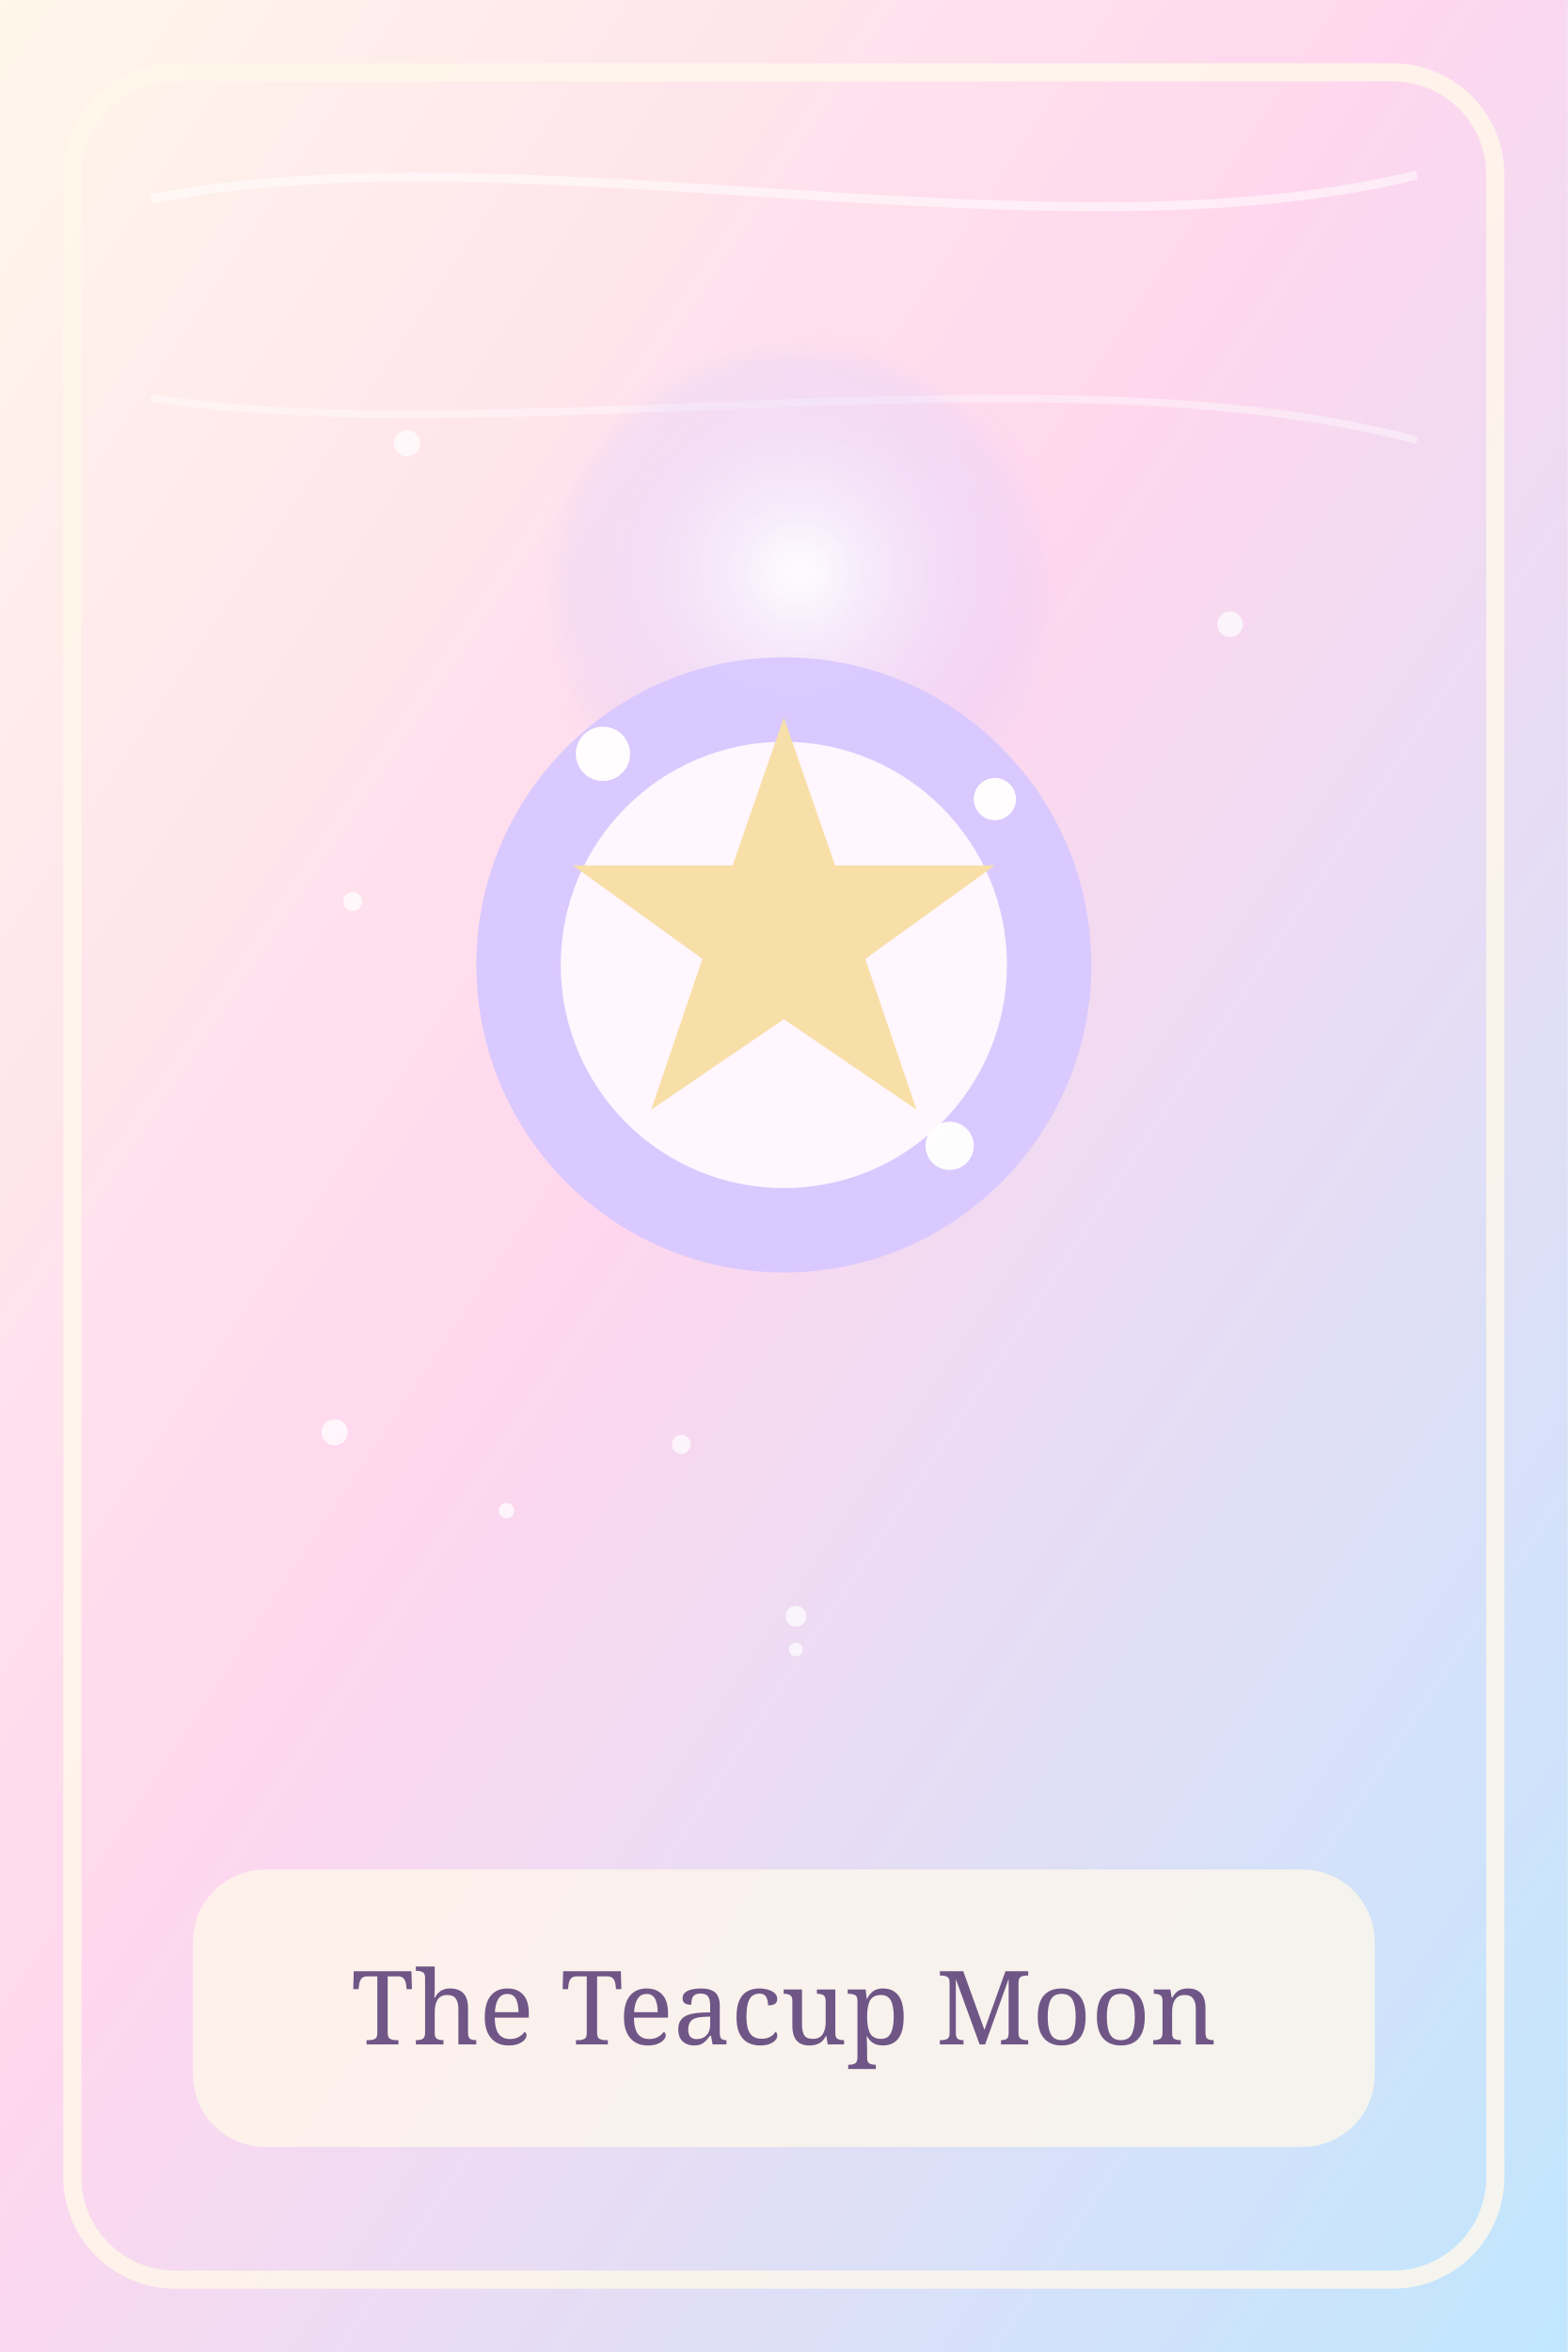
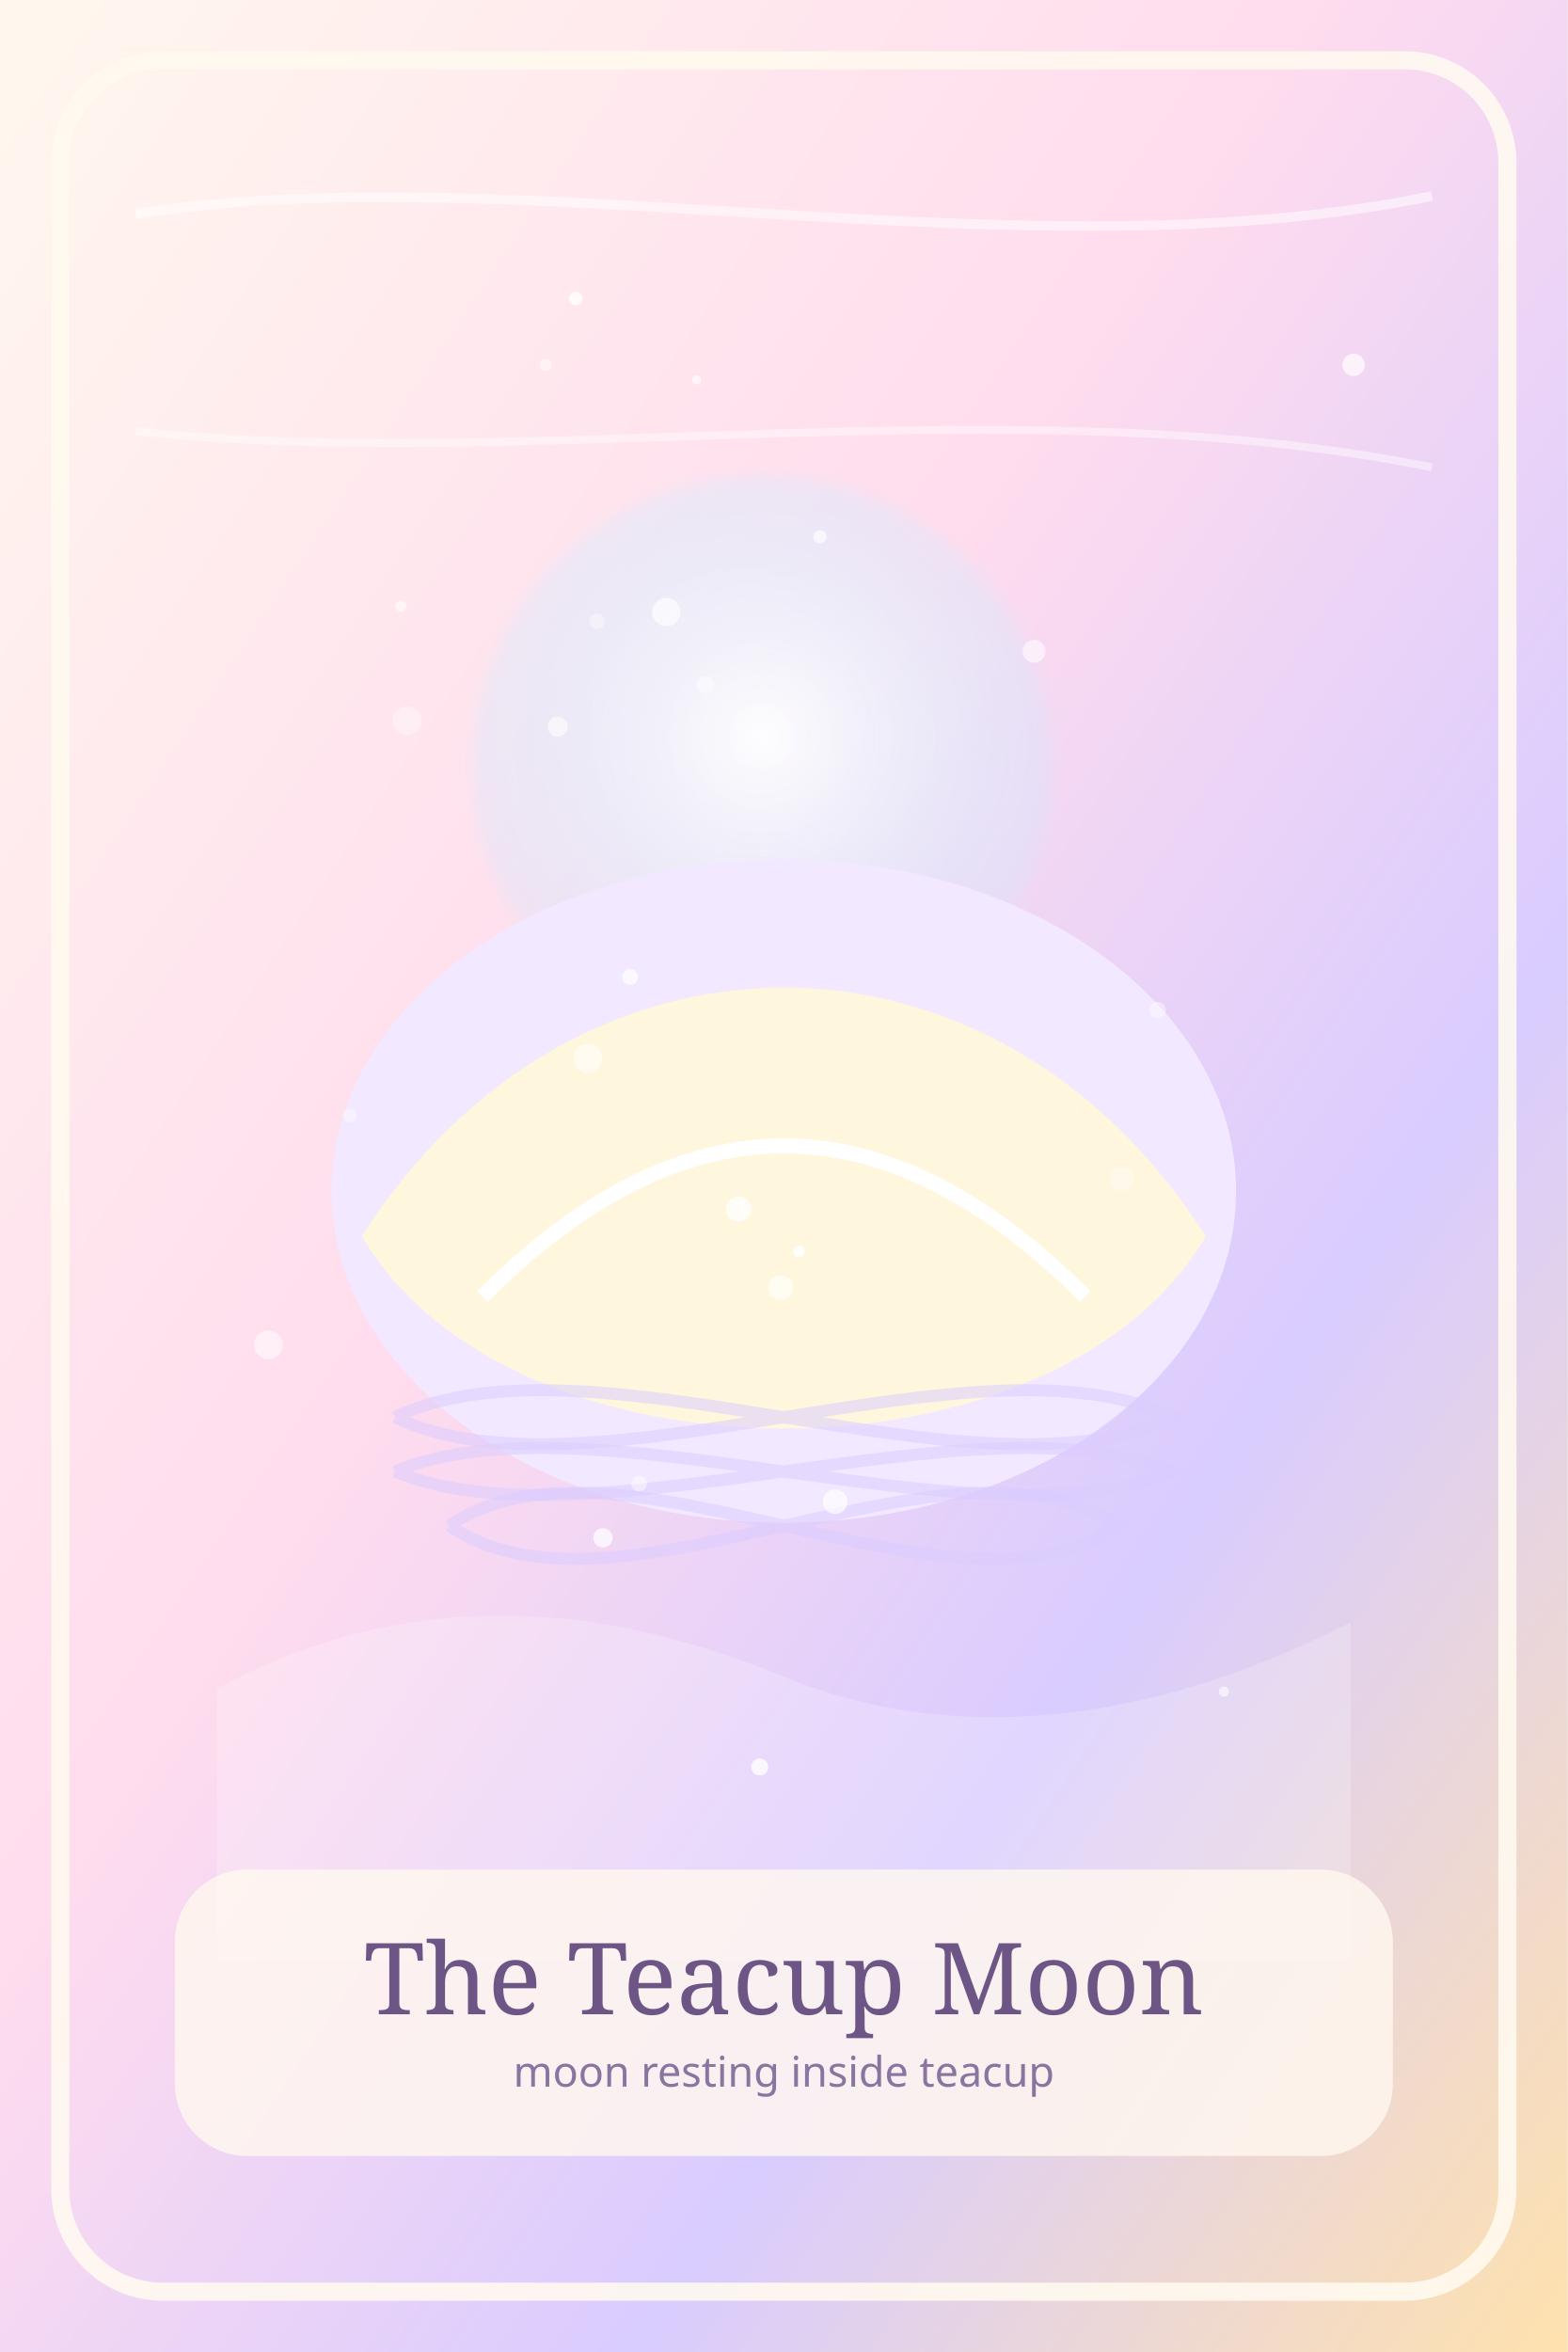
<svg xmlns="http://www.w3.org/2000/svg" viewBox="0 0 520 780" role="img" aria-labelledby="t d">
  <defs>
    <linearGradient id="bg" x1="0" y1="0" x2="1" y2="1">
-       <stop offset="0%" stop-color="#fff7ea" />
-       <stop offset="45%" stop-color="#ffd7ee" />
-       <stop offset="100%" stop-color="#bfe7ff" />
+       <stop offset="0%" stop-color="#fff8ee" />
+       <stop offset="42%" stop-color="#ffdcee" />
+       <stop offset="70%" stop-color="#d9ccff" />
+       <stop offset="100%" stop-color="#ffe2ac" />
    </linearGradient>
-     <radialGradient id="orb" cx="50%" cy="45%" r="50%">
-       <stop offset="0%" stop-color="#ffffff" stop-opacity="0.98" />
-       <stop offset="100%" stop-color="#d8c8ff" stop-opacity="0.15" />
+     <radialGradient id="orb" cx="50%" cy="45%" r="60%">
+       <stop offset="0%" stop-color="#ffffff" stop-opacity="0.94" />
+       <stop offset="100%" stop-color="#bfe7ff" stop-opacity="0.16" />
    </radialGradient>
    <filter id="soft" x="-20%" y="-20%" width="140%" height="140%">
-       <feGaussianBlur stdDeviation="3" />
+       <feGaussianBlur stdDeviation="2.5" />
    </filter>
  </defs>
  <rect width="520" height="780" fill="url(#bg)" />
-   <rect x="24" y="24" width="472" height="732" rx="34" fill="none" stroke="#fff8ea" stroke-width="6" opacity=".82" />
-   <path d="M50 66 C170 42,350 88,470 58" stroke="#fff" stroke-opacity=".52" stroke-width="3" fill="none" />
-   <path d="M50 132 C170 150,350 114,470 146" stroke="#fff" stroke-opacity=".4" stroke-width="2.5" fill="none" />
-   <circle cx="265" cy="198" r="82" fill="url(#orb)" filter="url(#soft)" />
-   <g opacity="0.95">
-     <circle cx="260" cy="320" r="102" fill="#d8c8ff" />
-     <circle cx="260" cy="320" r="74" fill="#fff8ff" />
-     <path d="M260 238 L277 287 L330 287 L287 318 L304 368 L260 338 L216 368 L233 318 L190 287 L243 287 Z" fill="#f8dfa5" />
-     <circle cx="200" cy="250" r="9" fill="#fff" />
-     <circle cx="330" cy="265" r="7" fill="#fff" />
-     <circle cx="315" cy="380" r="8" fill="#fff" />
+   <rect x="20" y="20" width="480" height="740" rx="34" fill="none" stroke="#fff9ef" stroke-width="6" opacity=".9" />
+   <path d="M45 71 C170 51,340 93,475 65" stroke="#fff" stroke-opacity=".50" stroke-width="3.2" fill="none" />
+   <path d="M45 143 C175 157,337 127,475 155" stroke="#fff" stroke-opacity=".42" stroke-width="2.6" fill="none" />
+   <circle cx="253" cy="254" r="96" fill="url(#orb)" filter="url(#soft)" />
+   <ellipse cx="260" cy="395" rx="150" ry="110" fill="#f2e8ff" />
+   <path d="M120 410 C190 300,330 300,400 410 C350 495,170 495,120 410 Z" fill="#fff6de" />
+   <path d="M160 430 Q260 330 360 430" stroke="#fff" stroke-width="5" fill="none" />
+   <path d="M72 560 C150 518,220 540,260 556 C305 575,370 578,448 538 L448 650 L72 650 Z" fill="#ffffff" fill-opacity=".20" />
+   <path d="M 131 470 C 196 439, 324 501, 389 470 C 324 439, 196 501, 131 470" stroke="#d9ccff" stroke-opacity=".52" stroke-width="4" fill="none" />
+   <path d="M 131 488 C 196 461, 324 515, 389 488 C 324 461, 196 515, 131 488" stroke="#d9ccff" stroke-opacity=".52" stroke-width="4" fill="none" />
+   <path d="M 149 506 C 205 468, 315 544, 371 506 C 315 468, 205 544, 149 506" stroke="#d9ccff" stroke-opacity=".52" stroke-width="4" fill="none" />
+   <g>
+     <circle cx="259" cy="427" r="4.13" fill="#fff" opacity="0.61" />
+     <circle cx="449" cy="121" r="3.73" fill="#fff" opacity="0.67" />
+     <circle cx="135" cy="239" r="4.71" fill="#fff" opacity="0.39" />
+     <circle cx="195" cy="351" r="4.77" fill="#fff" opacity="0.56" />
+     <circle cx="231" cy="126" r="1.48" fill="#fff" opacity="0.65" />
+     <circle cx="252" cy="586" r="2.82" fill="#fff" opacity="0.79" />
+     <circle cx="212" cy="492" r="2.58" fill="#fff" opacity="0.48" />
+     <circle cx="198" cy="206" r="2.55" fill="#fff" opacity="0.37" />
+     <circle cx="116" cy="370" r="2.23" fill="#fff" opacity="0.37" />
+     <circle cx="221" cy="203" r="4.70" fill="#fff" opacity="0.66" />
+     <circle cx="89" cy="446" r="4.77" fill="#fff" opacity="0.54" />
+     <circle cx="265" cy="415" r="1.95" fill="#fff" opacity="0.85" />
+     <circle cx="133" cy="201" r="1.86" fill="#fff" opacity="0.53" />
+     <circle cx="209" cy="324" r="2.64" fill="#fff" opacity="0.71" />
+     <circle cx="234" cy="227" r="2.83" fill="#fff" opacity="0.42" />
+     <circle cx="181" cy="121" r="1.97" fill="#fff" opacity="0.48" />
+     <circle cx="272" cy="178" r="2.19" fill="#fff" opacity="0.64" />
+     <circle cx="406" cy="561" r="1.71" fill="#fff" opacity="0.57" />
+     <circle cx="277" cy="498" r="4.08" fill="#fff" opacity="0.69" />
+     <circle cx="372" cy="391" r="3.92" fill="#fff" opacity="0.38" />
+     <circle cx="384" cy="335" r="2.70" fill="#fff" opacity="0.41" />
+     <circle cx="200" cy="510" r="3.19" fill="#fff" opacity="0.74" />
+     <circle cx="185" cy="241" r="3.32" fill="#fff" opacity="0.59" />
+     <circle cx="343" cy="216" r="3.81" fill="#fff" opacity="0.57" />
+     <circle cx="245" cy="401" r="4.20" fill="#fff" opacity="0.78" />
+     <circle cx="191" cy="99" r="2.23" fill="#fff" opacity="0.84" />
  </g>
-   <g>
-     <circle cx="408" cy="207" r="4.24" fill="#fff" opacity=".72" />
-     <circle cx="117" cy="299" r="3.13" fill="#fff" opacity=".72" />
-     <circle cx="264" cy="536" r="3.46" fill="#fff" opacity=".72" />
-     <circle cx="111" cy="475" r="4.34" fill="#fff" opacity=".72" />
-     <circle cx="168" cy="501" r="2.56" fill="#fff" opacity=".72" />
-     <circle cx="135" cy="147" r="4.33" fill="#fff" opacity=".72" />
-     <circle cx="226" cy="479" r="3.11" fill="#fff" opacity=".72" />
-     <circle cx="264" cy="547" r="2.29" fill="#fff" opacity=".72" />
-   </g>
-   <rect x="64" y="620" width="392" height="92" rx="24" fill="#fff7ea" opacity=".78" />
-   <text x="260" y="678" text-anchor="middle" font-family="'Cormorant Garamond', Georgia, serif" font-size="34" fill="#6f5686">The Teacup Moon</text>
+   <rect x="58" y="620" width="404" height="95" rx="24" fill="#fff8ef" opacity=".82" />
+   <text x="260" y="668" text-anchor="middle" font-family="'Cormorant Garamond', Georgia, serif" font-size="33" fill="#6d5585">The Teacup Moon</text>
+   <text x="260" y="692" text-anchor="middle" font-family="'Nunito', sans-serif" font-size="14" fill="#8a74a0">moon resting inside teacup</text>
</svg>
